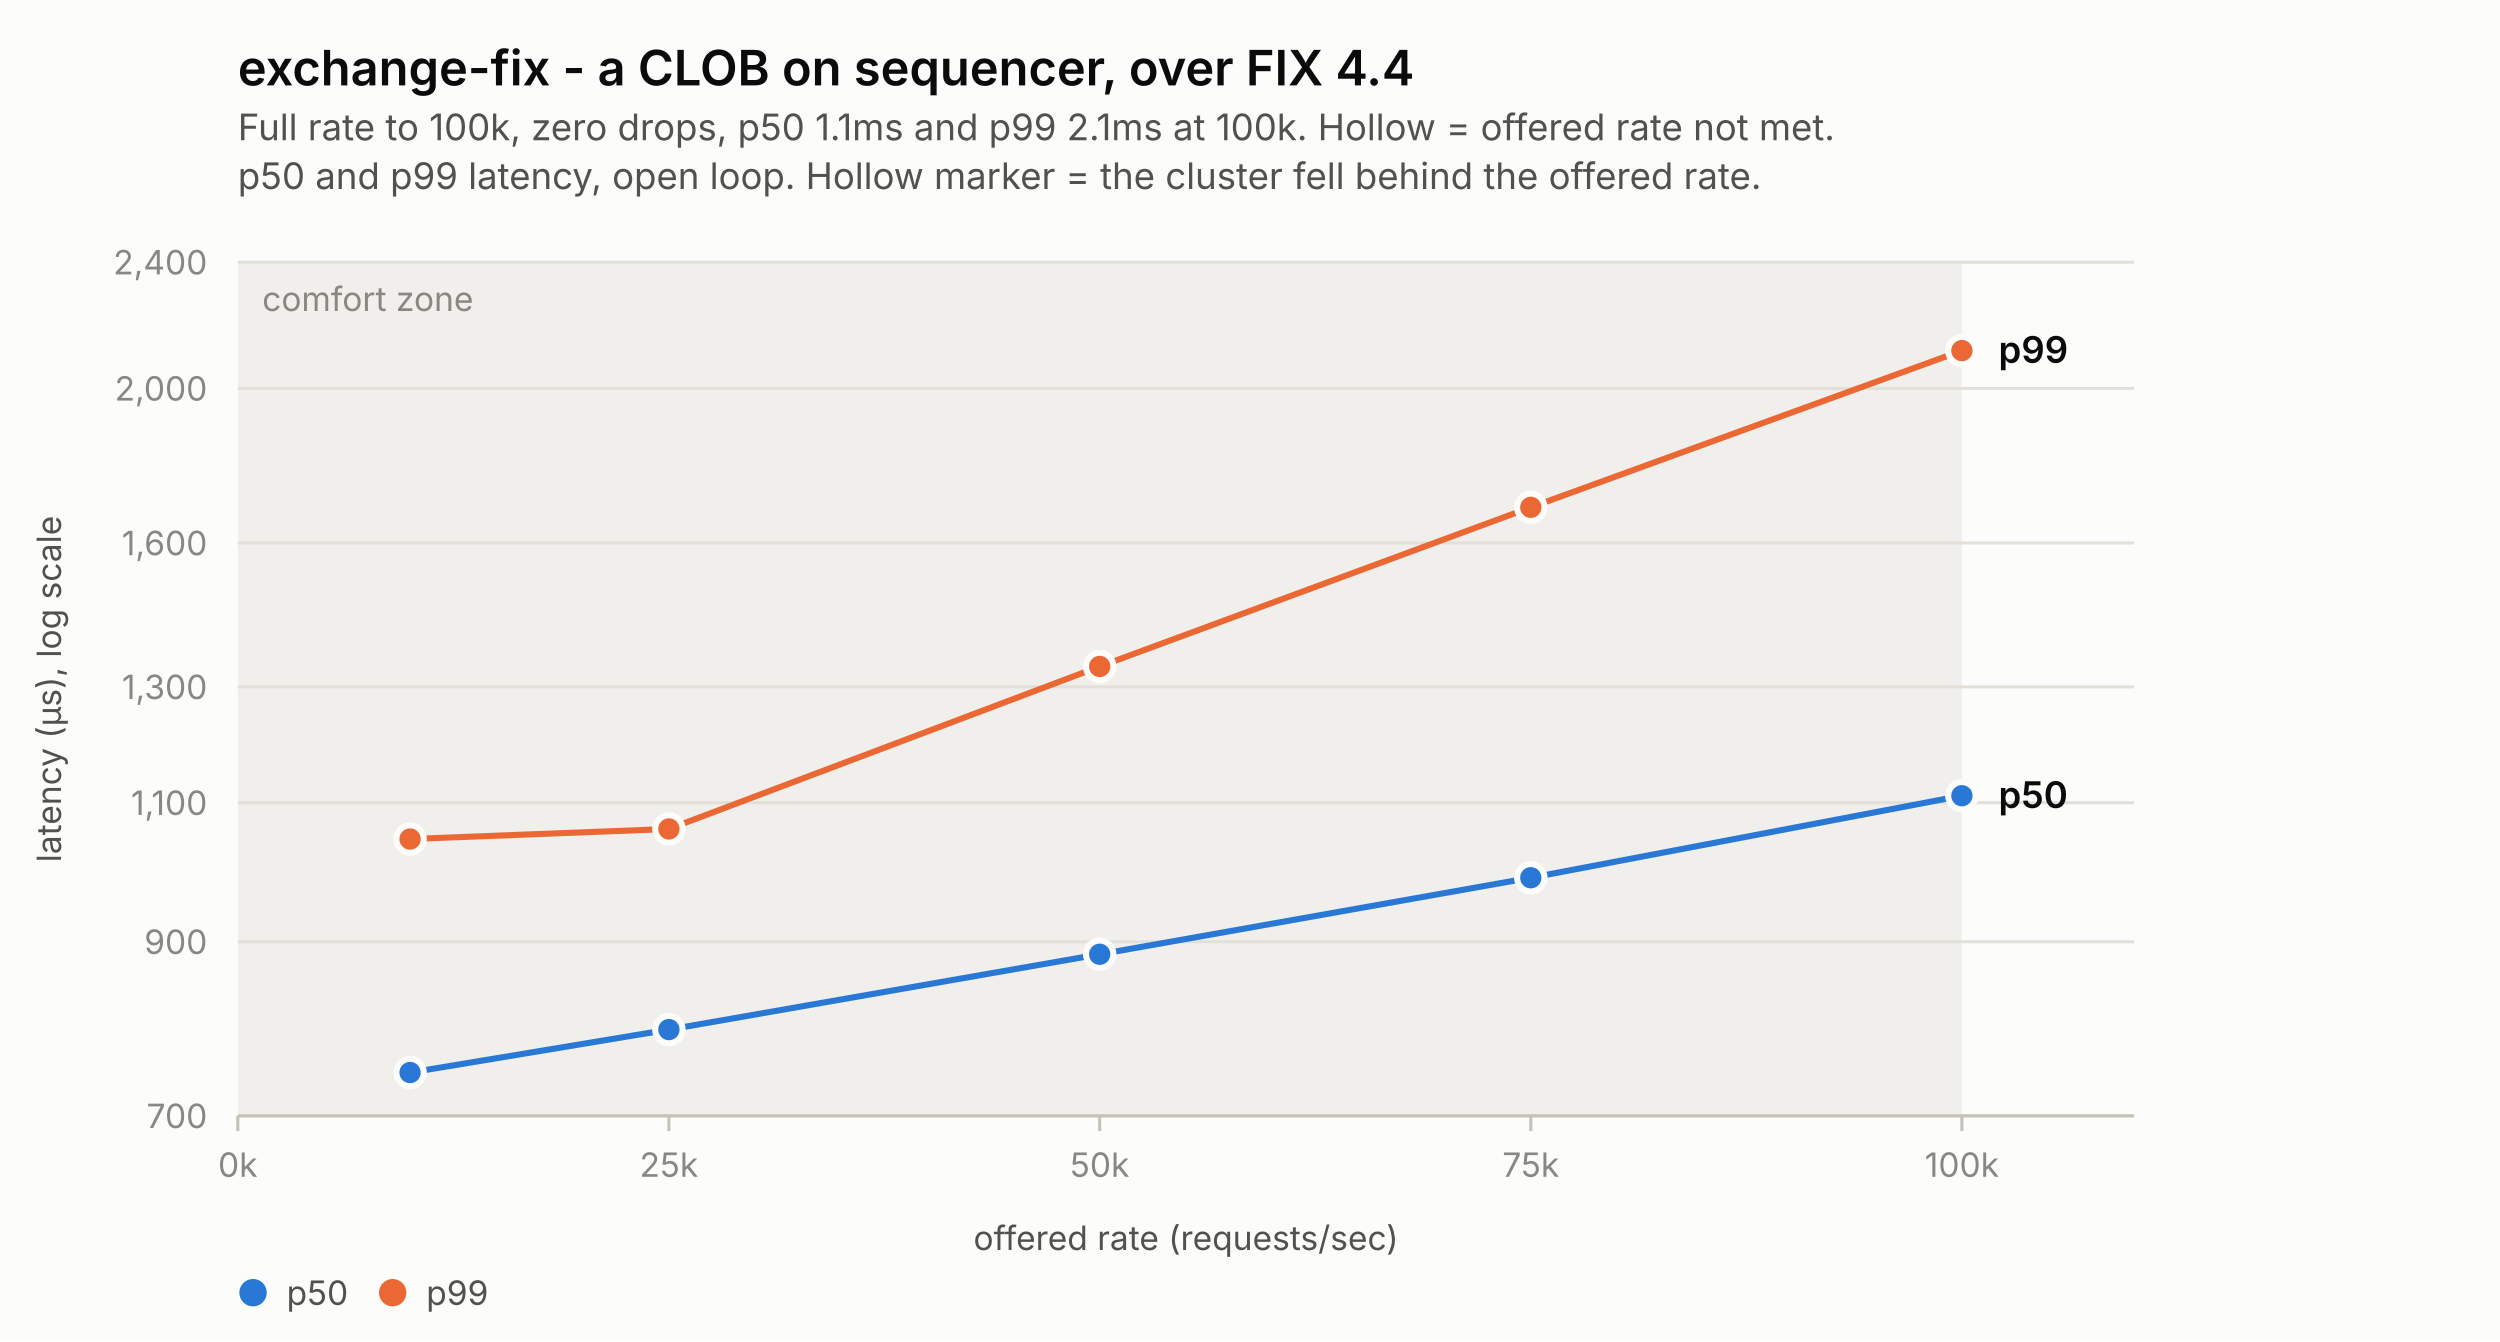
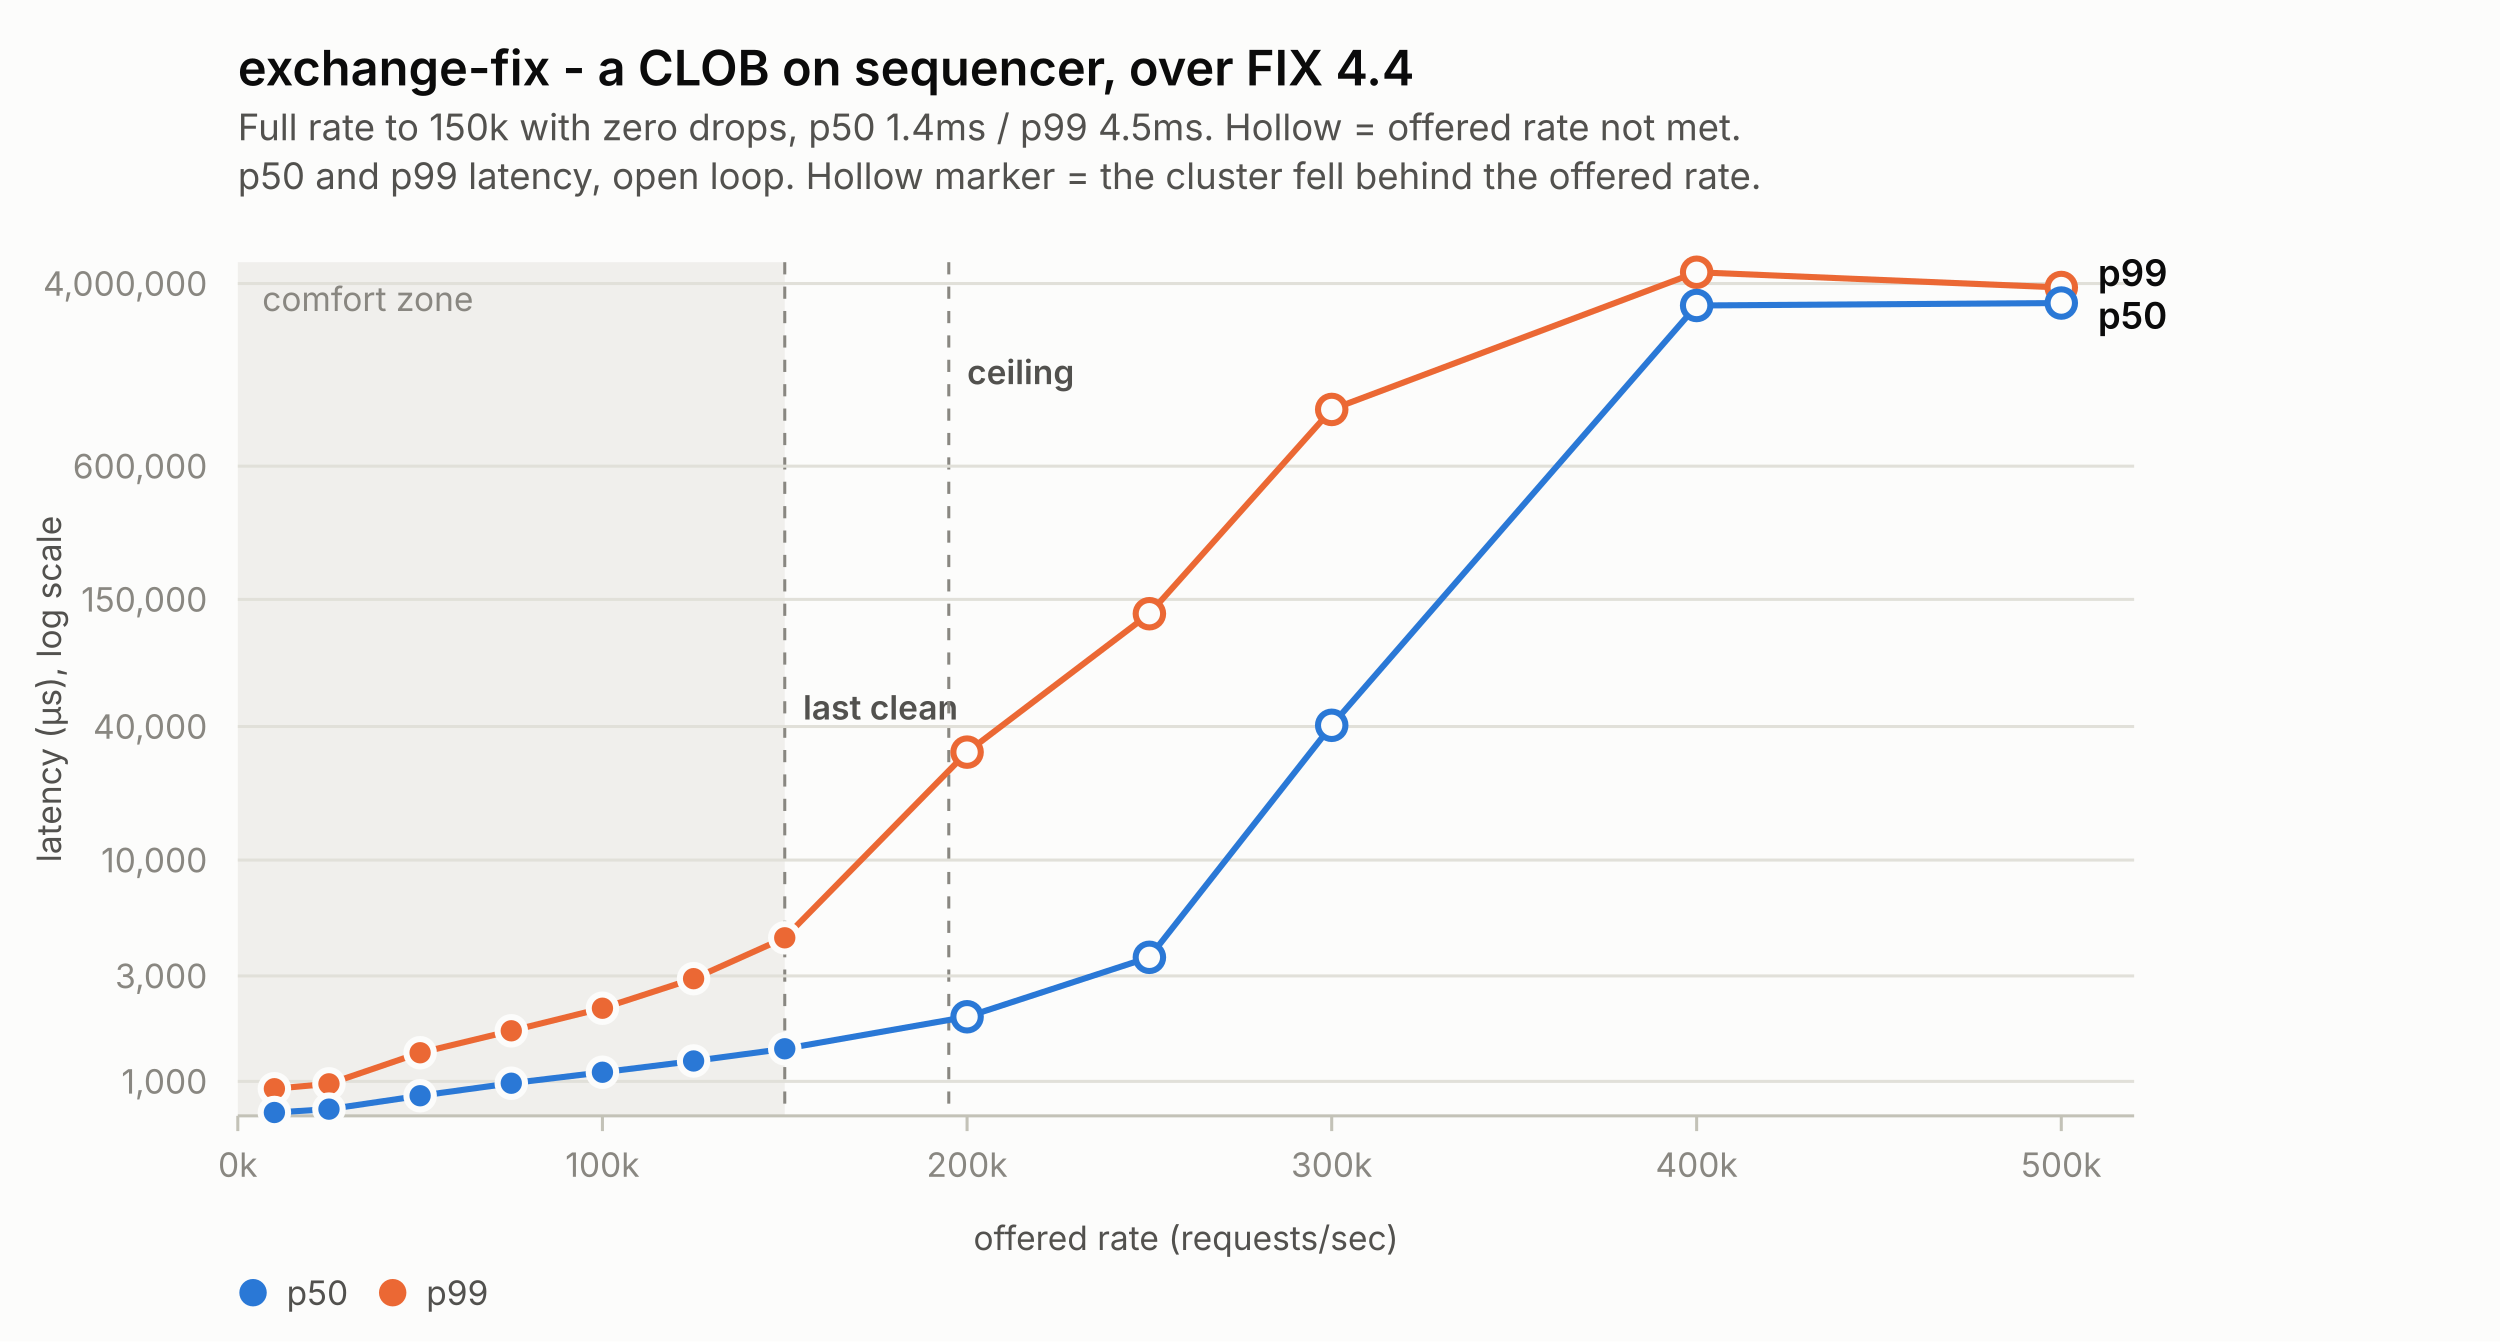
<svg xmlns="http://www.w3.org/2000/svg" width="820" height="440" viewBox="0 0 820 440" font-family="system-ui,-apple-system,&quot;Segoe UI&quot;,sans-serif" role="img" aria-label="exchange-fix - a CLOB on sequencer, over FIX 4.4">
  <rect width="820" height="440" fill="#fcfcfb" />
  <text x="78" y="28" font-size="16" font-weight="600" fill="#0b0b0b">exchange-fix - a CLOB on sequencer, over FIX 4.4</text>
-   <text x="78" y="46" font-size="12" fill="#52514e">Full rate to 100k, zero drops, p50 1.1ms and p99 2.1ms at 100k. Hollow = offered rate not met.</text>
+   <text x="78" y="46" font-size="12" fill="#52514e">Full rate to 150k with zero drops, p50 1.4ms / p99 4.5ms. Hollow = offered rate not met.</text>
  <text x="78" y="62" font-size="12" fill="#52514e">p50 and p99 latency, open loop. Hollow marker = the cluster fell behind the offered rate.</text>
-   <rect x="78" y="86" width="565.5" height="280" fill="#f0efec" />
+   <rect x="78" y="86" width="179.4" height="280" fill="#f0efec" />
  <text x="86" y="102" font-size="11" fill="#898781">comfort zone</text>
-   <line x1="78" y1="366.0" x2="700" y2="366.0" stroke="#e1e0d9" stroke-width="1" />
-   <text x="68" y="370.0" font-size="11" fill="#898781" text-anchor="end">700</text>
-   <line x1="78" y1="308.9" x2="700" y2="308.9" stroke="#e1e0d9" stroke-width="1" />
-   <text x="68" y="312.9" font-size="11" fill="#898781" text-anchor="end">900</text>
-   <line x1="78" y1="263.3" x2="700" y2="263.3" stroke="#e1e0d9" stroke-width="1" />
-   <text x="68" y="267.3" font-size="11" fill="#898781" text-anchor="end">1,100</text>
-   <line x1="78" y1="225.3" x2="700" y2="225.3" stroke="#e1e0d9" stroke-width="1" />
-   <text x="68" y="229.3" font-size="11" fill="#898781" text-anchor="end">1,300</text>
-   <line x1="78" y1="178.1" x2="700" y2="178.1" stroke="#e1e0d9" stroke-width="1" />
-   <text x="68" y="182.1" font-size="11" fill="#898781" text-anchor="end">1,600</text>
-   <line x1="78" y1="127.4" x2="700" y2="127.4" stroke="#e1e0d9" stroke-width="1" />
-   <text x="68" y="131.4" font-size="11" fill="#898781" text-anchor="end">2,000</text>
-   <line x1="78" y1="86.0" x2="700" y2="86.0" stroke="#e1e0d9" stroke-width="1" />
-   <text x="68" y="90.0" font-size="11" fill="#898781" text-anchor="end">2,400</text>
+   <line x1="257.4" y1="86" x2="257.4" y2="366" stroke="#898781" stroke-width="1" stroke-dasharray="4 4" />
+   <text x="263.4" y="236" font-size="11" font-weight="600" fill="#52514e">last clean</text>
+   <line x1="311.2" y1="86" x2="311.2" y2="366" stroke="#898781" stroke-width="1" stroke-dasharray="4 4" />
+   <text x="317.2" y="126" font-size="11" font-weight="600" fill="#52514e">ceiling</text>
+   <line x1="78" y1="354.7" x2="700" y2="354.7" stroke="#e1e0d9" stroke-width="1" />
+   <text x="68" y="358.7" font-size="11" fill="#898781" text-anchor="end">1,000</text>
+   <line x1="78" y1="320.1" x2="700" y2="320.1" stroke="#e1e0d9" stroke-width="1" />
+   <text x="68" y="324.1" font-size="11" fill="#898781" text-anchor="end">3,000</text>
+   <line x1="78" y1="282.1" x2="700" y2="282.1" stroke="#e1e0d9" stroke-width="1" />
+   <text x="68" y="286.1" font-size="11" fill="#898781" text-anchor="end">10,000</text>
+   <line x1="78" y1="238.3" x2="700" y2="238.3" stroke="#e1e0d9" stroke-width="1" />
+   <text x="68" y="242.3" font-size="11" fill="#898781" text-anchor="end">40,000</text>
+   <line x1="78" y1="196.6" x2="700" y2="196.6" stroke="#e1e0d9" stroke-width="1" />
+   <text x="68" y="200.6" font-size="11" fill="#898781" text-anchor="end">150,000</text>
+   <line x1="78" y1="152.9" x2="700" y2="152.9" stroke="#e1e0d9" stroke-width="1" />
+   <text x="68" y="156.9" font-size="11" fill="#898781" text-anchor="end">600,000</text>
+   <line x1="78" y1="93.0" x2="700" y2="93.0" stroke="#e1e0d9" stroke-width="1" />
+   <text x="68" y="97.0" font-size="11" fill="#898781" text-anchor="end">4,000,000</text>
  <text x="20" y="226" font-size="11" fill="#52514e" text-anchor="middle" transform="rotate(-90 20 226)">latency (µs), log scale</text>
  <line x1="78" y1="366" x2="700" y2="366" stroke="#c3c2b7" stroke-width="1" />
  <line x1="78.0" y1="366" x2="78.0" y2="371" stroke="#c3c2b7" stroke-width="1" />
  <text x="78.0" y="386" font-size="11" fill="#898781" text-anchor="middle">0k</text>
-   <line x1="219.4" y1="366" x2="219.4" y2="371" stroke="#c3c2b7" stroke-width="1" />
-   <text x="219.4" y="386" font-size="11" fill="#898781" text-anchor="middle">25k</text>
-   <line x1="360.7" y1="366" x2="360.7" y2="371" stroke="#c3c2b7" stroke-width="1" />
-   <text x="360.7" y="386" font-size="11" fill="#898781" text-anchor="middle">50k</text>
-   <line x1="502.1" y1="366" x2="502.1" y2="371" stroke="#c3c2b7" stroke-width="1" />
-   <text x="502.1" y="386" font-size="11" fill="#898781" text-anchor="middle">75k</text>
-   <line x1="643.5" y1="366" x2="643.5" y2="371" stroke="#c3c2b7" stroke-width="1" />
-   <text x="643.5" y="386" font-size="11" fill="#898781" text-anchor="middle">100k</text>
+   <line x1="197.6" y1="366" x2="197.6" y2="371" stroke="#c3c2b7" stroke-width="1" />
+   <text x="197.6" y="386" font-size="11" fill="#898781" text-anchor="middle">100k</text>
+   <line x1="317.2" y1="366" x2="317.2" y2="371" stroke="#c3c2b7" stroke-width="1" />
+   <text x="317.2" y="386" font-size="11" fill="#898781" text-anchor="middle">200k</text>
+   <line x1="436.8" y1="366" x2="436.8" y2="371" stroke="#c3c2b7" stroke-width="1" />
+   <text x="436.8" y="386" font-size="11" fill="#898781" text-anchor="middle">300k</text>
+   <line x1="556.5" y1="366" x2="556.5" y2="371" stroke="#c3c2b7" stroke-width="1" />
+   <text x="556.5" y="386" font-size="11" fill="#898781" text-anchor="middle">400k</text>
+   <line x1="676.1" y1="366" x2="676.1" y2="371" stroke="#c3c2b7" stroke-width="1" />
+   <text x="676.1" y="386" font-size="11" fill="#898781" text-anchor="middle">500k</text>
  <text x="389" y="410" font-size="11" fill="#52514e" text-anchor="middle">offered rate (requests/sec)</text>
  <defs>
    <clipPath id="plot">
      <rect x="72" y="80" width="634" height="292" />
    </clipPath>
  </defs>
  <g clip-path="url(#plot)">
-     <path d="M134.5,275.2 L219.4,271.9 L360.7,218.6 L502.1,166.4 L643.5,115.0" fill="none" stroke="#eb6834" stroke-width="2" stroke-linejoin="round" stroke-linecap="round" />
-     <circle cx="134.5" cy="275.2" r="4.5" fill="#eb6834" stroke="#fcfcfb" stroke-width="2" />
-     <circle cx="219.4" cy="271.9" r="4.5" fill="#eb6834" stroke="#fcfcfb" stroke-width="2" />
-     <circle cx="360.7" cy="218.6" r="4.5" fill="#eb6834" stroke="#fcfcfb" stroke-width="2" />
-     <circle cx="502.1" cy="166.4" r="4.5" fill="#eb6834" stroke="#fcfcfb" stroke-width="2" />
-     <circle cx="643.5" cy="115.0" r="4.5" fill="#eb6834" stroke="#fcfcfb" stroke-width="2" />
-     <path d="M134.5,351.8 L219.4,337.7 L360.7,313.0 L502.1,287.9 L643.5,261.0" fill="none" stroke="#2a78d6" stroke-width="2" stroke-linejoin="round" stroke-linecap="round" />
-     <circle cx="134.5" cy="351.8" r="4.5" fill="#2a78d6" stroke="#fcfcfb" stroke-width="2" />
-     <circle cx="219.4" cy="337.7" r="4.5" fill="#2a78d6" stroke="#fcfcfb" stroke-width="2" />
-     <circle cx="360.7" cy="313.0" r="4.5" fill="#2a78d6" stroke="#fcfcfb" stroke-width="2" />
-     <circle cx="502.1" cy="287.9" r="4.5" fill="#2a78d6" stroke="#fcfcfb" stroke-width="2" />
-     <circle cx="643.5" cy="261.0" r="4.5" fill="#2a78d6" stroke="#fcfcfb" stroke-width="2" />
+     <path d="M90.0,357.1 L107.9,355.5 L137.8,345.3 L167.7,338.1 L197.6,330.7 L227.5,321.0 L257.4,307.6 L317.2,246.7 L377.0,201.3 L436.8,134.3 L556.5,89.3 L676.1,94.3" fill="none" stroke="#eb6834" stroke-width="2" stroke-linejoin="round" stroke-linecap="round" />
+     <circle cx="90.0" cy="357.1" r="4.5" fill="#eb6834" stroke="#fcfcfb" stroke-width="2" />
+     <circle cx="107.9" cy="355.5" r="4.5" fill="#eb6834" stroke="#fcfcfb" stroke-width="2" />
+     <circle cx="137.8" cy="345.3" r="4.5" fill="#eb6834" stroke="#fcfcfb" stroke-width="2" />
+     <circle cx="167.7" cy="338.1" r="4.5" fill="#eb6834" stroke="#fcfcfb" stroke-width="2" />
+     <circle cx="197.6" cy="330.7" r="4.5" fill="#eb6834" stroke="#fcfcfb" stroke-width="2" />
+     <circle cx="227.5" cy="321.0" r="4.5" fill="#eb6834" stroke="#fcfcfb" stroke-width="2" />
+     <circle cx="257.4" cy="307.6" r="4.5" fill="#eb6834" stroke="#fcfcfb" stroke-width="2" />
+     <circle cx="317.2" cy="246.7" r="4.5" fill="#fcfcfb" stroke="#eb6834" stroke-width="2" />
+     <circle cx="377.0" cy="201.3" r="4.5" fill="#fcfcfb" stroke="#eb6834" stroke-width="2" />
+     <circle cx="436.8" cy="134.3" r="4.5" fill="#fcfcfb" stroke="#eb6834" stroke-width="2" />
+     <circle cx="556.5" cy="89.3" r="4.5" fill="#fcfcfb" stroke="#eb6834" stroke-width="2" />
+     <circle cx="676.1" cy="94.3" r="4.5" fill="#fcfcfb" stroke="#eb6834" stroke-width="2" />
+     <path d="M90.0,364.9 L107.9,363.8 L137.8,359.4 L167.7,355.3 L197.6,351.7 L227.5,348.0 L257.4,344.0 L317.2,333.5 L377.0,314.0 L436.8,237.9 L556.5,100.2 L676.1,99.4" fill="none" stroke="#2a78d6" stroke-width="2" stroke-linejoin="round" stroke-linecap="round" />
+     <circle cx="90.0" cy="364.9" r="4.5" fill="#2a78d6" stroke="#fcfcfb" stroke-width="2" />
+     <circle cx="107.9" cy="363.8" r="4.5" fill="#2a78d6" stroke="#fcfcfb" stroke-width="2" />
+     <circle cx="137.8" cy="359.4" r="4.5" fill="#2a78d6" stroke="#fcfcfb" stroke-width="2" />
+     <circle cx="167.7" cy="355.3" r="4.5" fill="#2a78d6" stroke="#fcfcfb" stroke-width="2" />
+     <circle cx="197.6" cy="351.7" r="4.5" fill="#2a78d6" stroke="#fcfcfb" stroke-width="2" />
+     <circle cx="227.5" cy="348.0" r="4.5" fill="#2a78d6" stroke="#fcfcfb" stroke-width="2" />
+     <circle cx="257.4" cy="344.0" r="4.5" fill="#2a78d6" stroke="#fcfcfb" stroke-width="2" />
+     <circle cx="317.2" cy="333.5" r="4.5" fill="#fcfcfb" stroke="#2a78d6" stroke-width="2" />
+     <circle cx="377.0" cy="314.0" r="4.5" fill="#fcfcfb" stroke="#2a78d6" stroke-width="2" />
+     <circle cx="436.8" cy="237.9" r="4.5" fill="#fcfcfb" stroke="#2a78d6" stroke-width="2" />
+     <circle cx="556.5" cy="100.2" r="4.5" fill="#fcfcfb" stroke="#2a78d6" stroke-width="2" />
+     <circle cx="676.1" cy="99.4" r="4.5" fill="#fcfcfb" stroke="#2a78d6" stroke-width="2" />
  </g>
-   <text x="655.5" y="119.0" font-size="12" font-weight="600" fill="#0b0b0b">p99</text>
-   <text x="655.5" y="265.0" font-size="12" font-weight="600" fill="#0b0b0b">p50</text>
+   <text x="688.1" y="93.8" font-size="12" font-weight="600" fill="#0b0b0b">p99</text>
+   <text x="688.1" y="107.8" font-size="12" font-weight="600" fill="#0b0b0b">p50</text>
  <circle cx="83" cy="424" r="4.5" fill="#2a78d6" />
  <text x="94" y="428" font-size="11" fill="#52514e">p50</text>
  <circle cx="128.8" cy="424" r="4.5" fill="#eb6834" />
  <text x="139.8" y="428" font-size="11" fill="#52514e">p99</text>
</svg>
